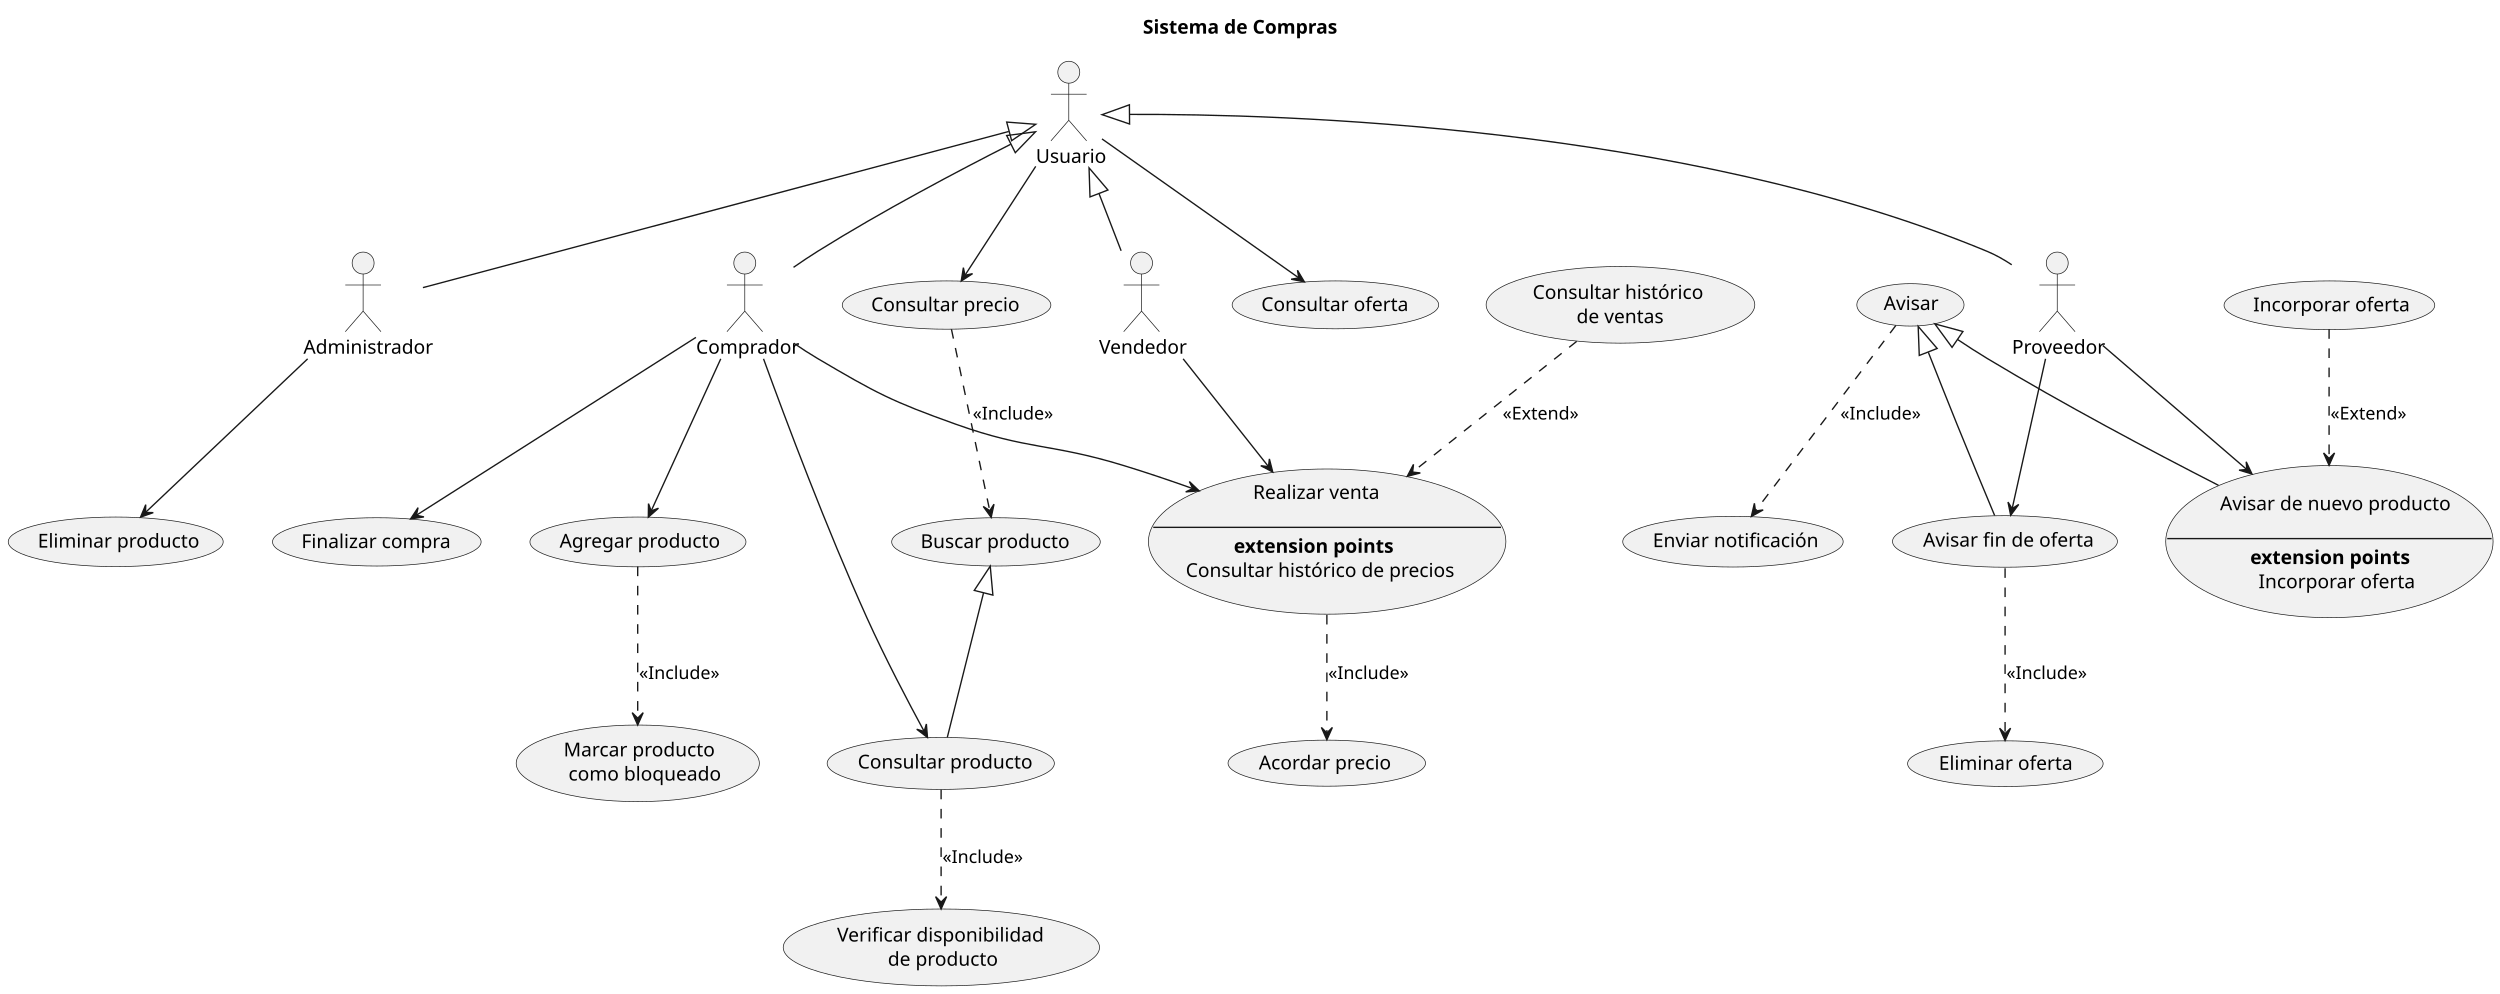
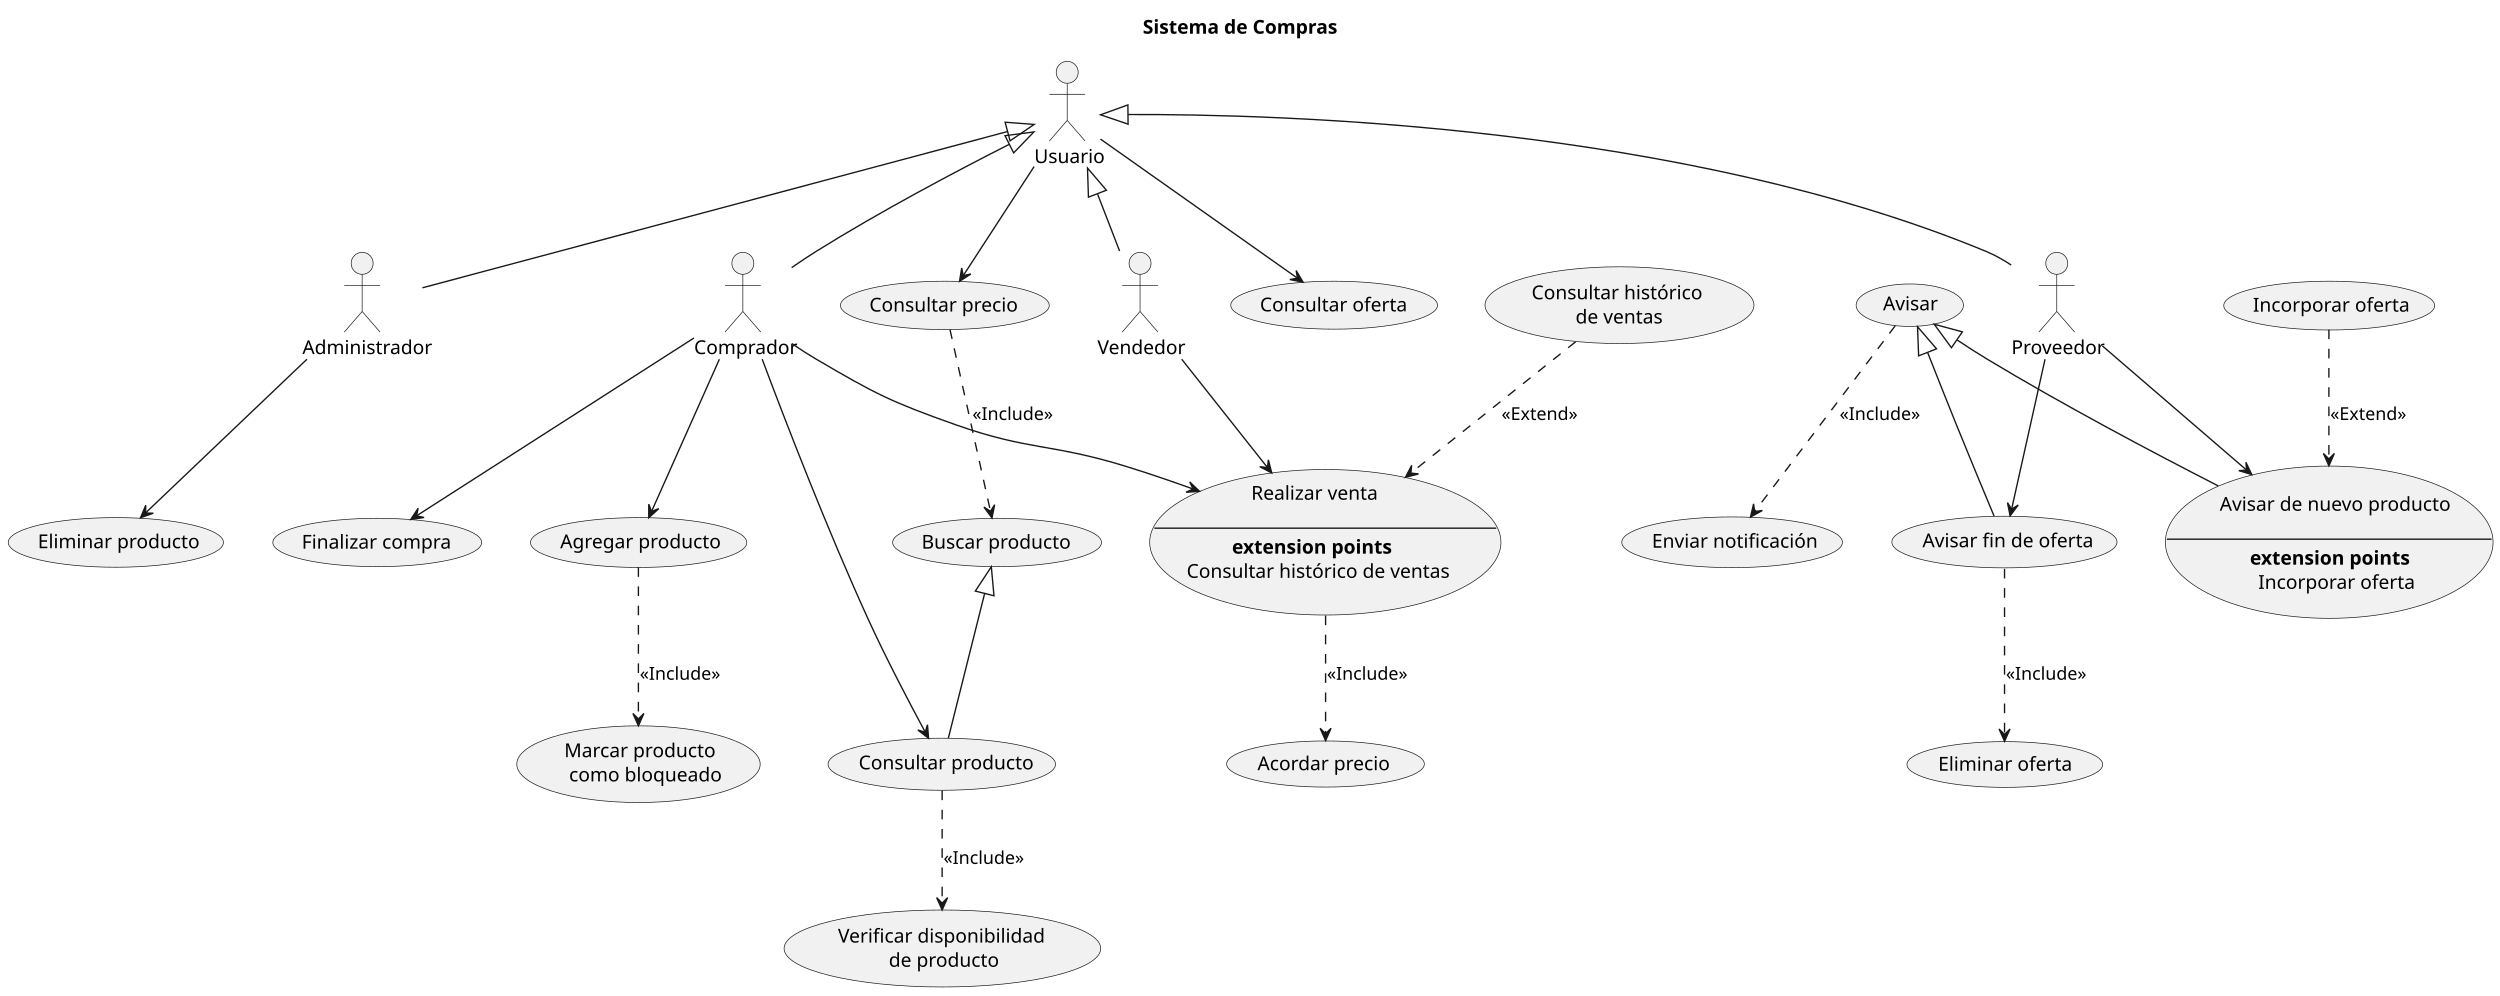
- <svg xmlns="http://www.w3.org/2000/svg" contentStyleType="text/css" height="724px" preserveAspectRatio="none" style="width:1821px;height:724px;background:#FFFFFF;" version="1.1" viewBox="0 0 1821 724" width="1821px" zoomAndPan="magnify">
+ <svg xmlns="http://www.w3.org/2000/svg" contentStyleType="text/css" height="724px" preserveAspectRatio="none" style="width:1819px;height:724px;background:#FFFFFF;" version="1.1" viewBox="0 0 1819 724" width="1819px" zoomAndPan="magnify">
  <defs />
  <g>
-     <rect fill="none" height="27.609" id="_title" style="stroke:none;stroke-width:1.0;" width="153" x="827.482" y="5" />
-     <text fill="#000000" font-family="sans-serif" font-size="14" font-weight="bold" lengthAdjust="spacing" textLength="143" x="832.482" y="24.533">Sistema de Compras</text>
+     <rect fill="none" height="27.609" id="_title" style="stroke:none;stroke-width:1.0;" width="153" x="826.482" y="5" />
+     <text fill="#000000" font-family="sans-serif" font-size="14" font-weight="bold" lengthAdjust="spacing" textLength="143" x="831.482" y="24.533">Sistema de Compras</text>
    <g id="elem_A1">
-       <ellipse cx="264.5" cy="191.609" fill="#F1F1F1" rx="8" ry="8" style="stroke:#181818;stroke-width:0.5;" />
-       <path d="M264.5,199.609 L264.5,226.609 M251.5,207.609 L277.5,207.609 M264.5,226.609 L251.5,241.609 M264.5,226.609 L277.5,241.609 " fill="none" style="stroke:#181818;stroke-width:0.5;" />
-       <text fill="#000000" font-family="sans-serif" font-size="14" lengthAdjust="spacing" textLength="87" x="221" y="257.643">Administrador</text>
+       <ellipse cx="263.5" cy="191.609" fill="#F1F1F1" rx="8" ry="8" style="stroke:#181818;stroke-width:0.5;" />
+       <path d="M263.5,199.609 L263.5,226.609 M250.5,207.609 L276.5,207.609 M263.5,226.609 L250.5,241.609 M263.5,226.609 L276.5,241.609 " fill="none" style="stroke:#181818;stroke-width:0.5;" />
+       <text fill="#000000" font-family="sans-serif" font-size="14" lengthAdjust="spacing" textLength="87" x="220" y="257.643">Administrador</text>
    </g>
    <g id="elem_A2">
-       <ellipse cx="542.5" cy="191.609" fill="#F1F1F1" rx="8" ry="8" style="stroke:#181818;stroke-width:0.5;" />
-       <path d="M542.5,199.609 L542.5,226.609 M529.5,207.609 L555.5,207.609 M542.5,226.609 L529.5,241.609 M542.5,226.609 L555.5,241.609 " fill="none" style="stroke:#181818;stroke-width:0.5;" />
-       <text fill="#000000" font-family="sans-serif" font-size="14" lengthAdjust="spacing" textLength="71" x="507" y="257.643">Comprador</text>
+       <ellipse cx="540.5" cy="191.609" fill="#F1F1F1" rx="8" ry="8" style="stroke:#181818;stroke-width:0.5;" />
+       <path d="M540.5,199.609 L540.5,226.609 M527.5,207.609 L553.5,207.609 M540.5,226.609 L527.5,241.609 M540.5,226.609 L553.5,241.609 " fill="none" style="stroke:#181818;stroke-width:0.5;" />
+       <text fill="#000000" font-family="sans-serif" font-size="14" lengthAdjust="spacing" textLength="71" x="505" y="257.643">Comprador</text>
    </g>
    <g id="elem_A3">
-       <ellipse cx="1498.5" cy="191.609" fill="#F1F1F1" rx="8" ry="8" style="stroke:#181818;stroke-width:0.5;" />
-       <path d="M1498.5,199.609 L1498.5,226.609 M1485.5,207.609 L1511.5,207.609 M1498.5,226.609 L1485.5,241.609 M1498.5,226.609 L1511.5,241.609 " fill="none" style="stroke:#181818;stroke-width:0.5;" />
-       <text fill="#000000" font-family="sans-serif" font-size="14" lengthAdjust="spacing" textLength="66" x="1465.5" y="257.643">Proveedor</text>
+       <ellipse cx="1496.5" cy="191.609" fill="#F1F1F1" rx="8" ry="8" style="stroke:#181818;stroke-width:0.5;" />
+       <path d="M1496.5,199.609 L1496.5,226.609 M1483.5,207.609 L1509.5,207.609 M1496.5,226.609 L1483.5,241.609 M1496.5,226.609 L1509.5,241.609 " fill="none" style="stroke:#181818;stroke-width:0.5;" />
+       <text fill="#000000" font-family="sans-serif" font-size="14" lengthAdjust="spacing" textLength="66" x="1463.5" y="257.643">Proveedor</text>
    </g>
    <g id="elem_A4">
-       <ellipse cx="778.5" cy="52.609" fill="#F1F1F1" rx="8" ry="8" style="stroke:#181818;stroke-width:0.5;" />
-       <path d="M778.5,60.609 L778.5,87.609 M765.5,68.609 L791.5,68.609 M778.5,87.609 L765.5,102.609 M778.5,87.609 L791.5,102.609 " fill="none" style="stroke:#181818;stroke-width:0.5;" />
-       <text fill="#000000" font-family="sans-serif" font-size="14" lengthAdjust="spacing" textLength="48" x="754.5" y="118.643">Usuario</text>
+       <ellipse cx="776.5" cy="52.609" fill="#F1F1F1" rx="8" ry="8" style="stroke:#181818;stroke-width:0.5;" />
+       <path d="M776.5,60.609 L776.5,87.609 M763.5,68.609 L789.5,68.609 M776.5,87.609 L763.5,102.609 M776.5,87.609 L789.5,102.609 " fill="none" style="stroke:#181818;stroke-width:0.5;" />
+       <text fill="#000000" font-family="sans-serif" font-size="14" lengthAdjust="spacing" textLength="48" x="752.5" y="118.643">Usuario</text>
    </g>
    <g id="elem_A5">
-       <ellipse cx="831.5" cy="191.609" fill="#F1F1F1" rx="8" ry="8" style="stroke:#181818;stroke-width:0.5;" />
-       <path d="M831.5,199.609 L831.5,226.609 M818.5,207.609 L844.5,207.609 M831.5,226.609 L818.5,241.609 M831.5,226.609 L844.5,241.609 " fill="none" style="stroke:#181818;stroke-width:0.5;" />
-       <text fill="#000000" font-family="sans-serif" font-size="14" lengthAdjust="spacing" textLength="62" x="800.5" y="257.643">Vendedor</text>
+       <ellipse cx="829.5" cy="191.609" fill="#F1F1F1" rx="8" ry="8" style="stroke:#181818;stroke-width:0.5;" />
+       <path d="M829.5,199.609 L829.5,226.609 M816.5,207.609 L842.5,207.609 M829.5,226.609 L816.5,241.609 M829.5,226.609 L842.5,241.609 " fill="none" style="stroke:#181818;stroke-width:0.5;" />
+       <text fill="#000000" font-family="sans-serif" font-size="14" lengthAdjust="spacing" textLength="62" x="798.5" y="257.643">Vendedor</text>
    </g>
    <g id="elem_UC1">
-       <ellipse cx="966.426" cy="555.895" fill="#F1F1F1" rx="71.926" ry="16.785" style="stroke:#181818;stroke-width:0.5;" />
-       <text fill="#000000" font-family="sans-serif" font-size="14" lengthAdjust="spacing" textLength="93" x="916.926" y="560.411">Acordar precio</text>
+       <ellipse cx="964.426" cy="555.895" fill="#F1F1F1" rx="71.926" ry="16.785" style="stroke:#181818;stroke-width:0.5;" />
+       <text fill="#000000" font-family="sans-serif" font-size="14" lengthAdjust="spacing" textLength="93" x="914.926" y="560.411">Acordar precio</text>
    </g>
    <g id="elem_UC2">
      <ellipse cx="464.682" cy="394.746" fill="#F1F1F1" rx="78.682" ry="18.136" style="stroke:#181818;stroke-width:0.5;" />
      <text fill="#000000" font-family="sans-serif" font-size="14" lengthAdjust="spacing" textLength="111" x="407.595" y="398.918">Agregar producto</text>
    </g>
    <g id="elem_UC3">
-       <ellipse cx="1391.562" cy="222.061" fill="#F1F1F1" rx="39.062" ry="15.452" style="stroke:#181818;stroke-width:0.5;" />
-       <text fill="#000000" font-family="sans-serif" font-size="14" lengthAdjust="spacing" textLength="39" x="1372.062" y="225.79">Avisar</text>
+       <ellipse cx="1389.562" cy="222.061" fill="#F1F1F1" rx="39.062" ry="15.452" style="stroke:#181818;stroke-width:0.5;" />
+       <text fill="#000000" font-family="sans-serif" font-size="14" lengthAdjust="spacing" textLength="39" x="1370.062" y="225.79">Avisar</text>
    </g>
    <g id="elem_UC4">
-       <ellipse cx="1696.732" cy="394.506" fill="#F1F1F1" rx="119.232" ry="55.396" style="stroke:#181818;stroke-width:0.5;" />
-       <text fill="#000000" font-family="sans-serif" font-size="14" lengthAdjust="spacing" textLength="162" x="1617.061" y="371.629">Avisar de nuevo producto</text>
-       <text fill="#000000" font-family="sans-serif" font-size="14" lengthAdjust="spacing" textLength="4" x="1696.061" y="389.238"> </text>
-       <line style="stroke:#181818;stroke-width:1.0;" x1="1578.593" x2="1814.871" y1="392.314" y2="392.314" />
-       <text fill="#000000" font-family="sans-serif" font-size="14" font-weight="bold" lengthAdjust="spacing" textLength="118" x="1639.061" y="410.847">extension points</text>
-       <text fill="#000000" font-family="sans-serif" font-size="14" lengthAdjust="spacing" textLength="106" x="1645.061" y="428.457">Incorporar oferta</text>
+       <ellipse cx="1694.732" cy="394.506" fill="#F1F1F1" rx="119.232" ry="55.396" style="stroke:#181818;stroke-width:0.5;" />
+       <text fill="#000000" font-family="sans-serif" font-size="14" lengthAdjust="spacing" textLength="162" x="1615.061" y="371.629">Avisar de nuevo producto</text>
+       <text fill="#000000" font-family="sans-serif" font-size="14" lengthAdjust="spacing" textLength="4" x="1694.061" y="389.238"> </text>
+       <line style="stroke:#181818;stroke-width:1.0;" x1="1576.593" x2="1812.871" y1="392.314" y2="392.314" />
+       <text fill="#000000" font-family="sans-serif" font-size="14" font-weight="bold" lengthAdjust="spacing" textLength="118" x="1637.061" y="410.847">extension points</text>
+       <text fill="#000000" font-family="sans-serif" font-size="14" lengthAdjust="spacing" textLength="106" x="1643.061" y="428.457">Incorporar oferta</text>
    </g>
    <g id="elem_UC5">
-       <ellipse cx="1460.42" cy="394.393" fill="#F1F1F1" rx="81.92" ry="18.784" style="stroke:#181818;stroke-width:0.5;" />
-       <text fill="#000000" font-family="sans-serif" font-size="14" lengthAdjust="spacing" textLength="119" x="1400.751" y="398.172">Avisar fin de oferta</text>
+       <ellipse cx="1458.42" cy="394.393" fill="#F1F1F1" rx="81.92" ry="18.784" style="stroke:#181818;stroke-width:0.5;" />
+       <text fill="#000000" font-family="sans-serif" font-size="14" lengthAdjust="spacing" textLength="119" x="1398.751" y="398.172">Avisar fin de oferta</text>
    </g>
    <g id="elem_UC6">
      <ellipse cx="725.476" cy="394.705" fill="#F1F1F1" rx="75.976" ry="17.595" style="stroke:#181818;stroke-width:0.5;" />
      <text fill="#000000" font-family="sans-serif" font-size="14" lengthAdjust="spacing" textLength="104" x="670.547" y="399.205">Buscar producto</text>
    </g>
    <g id="elem_UC7">
-       <ellipse cx="1180.346" cy="222.037" fill="#F1F1F1" rx="97.846" ry="27.928" style="stroke:#181818;stroke-width:0.5;" />
-       <text fill="#000000" font-family="sans-serif" font-size="14" lengthAdjust="spacing" textLength="118" x="1116.364" y="217.745">Consultar histórico</text>
-       <text fill="#000000" font-family="sans-serif" font-size="14" lengthAdjust="spacing" textLength="62" x="1148.364" y="235.355">de ventas</text>
+       <ellipse cx="1178.346" cy="222.037" fill="#F1F1F1" rx="97.846" ry="27.928" style="stroke:#181818;stroke-width:0.5;" />
+       <text fill="#000000" font-family="sans-serif" font-size="14" lengthAdjust="spacing" textLength="118" x="1114.364" y="217.745">Consultar histórico</text>
+       <text fill="#000000" font-family="sans-serif" font-size="14" lengthAdjust="spacing" textLength="62" x="1146.364" y="235.355">de ventas</text>
    </g>
    <g id="elem_UC8">
-       <ellipse cx="972.726" cy="222.054" fill="#F1F1F1" rx="75.226" ry="17.445" style="stroke:#181818;stroke-width:0.5;" />
-       <text fill="#000000" font-family="sans-serif" font-size="14" lengthAdjust="spacing" textLength="102" x="918.726" y="226.571">Consultar oferta</text>
+       <ellipse cx="970.726" cy="222.054" fill="#F1F1F1" rx="75.226" ry="17.445" style="stroke:#181818;stroke-width:0.5;" />
+       <text fill="#000000" font-family="sans-serif" font-size="14" lengthAdjust="spacing" textLength="102" x="916.726" y="226.571">Consultar oferta</text>
    </g>
    <g id="elem_UC9">
-       <ellipse cx="689.476" cy="222.205" fill="#F1F1F1" rx="75.976" ry="17.595" style="stroke:#181818;stroke-width:0.5;" />
-       <text fill="#000000" font-family="sans-serif" font-size="14" lengthAdjust="spacing" textLength="104" x="634.547" y="226.705">Consultar precio</text>
+       <ellipse cx="687.476" cy="222.205" fill="#F1F1F1" rx="75.976" ry="17.595" style="stroke:#181818;stroke-width:0.5;" />
+       <text fill="#000000" font-family="sans-serif" font-size="14" lengthAdjust="spacing" textLength="104" x="632.547" y="226.705">Consultar precio</text>
    </g>
    <g id="elem_UC10">
      <ellipse cx="685.252" cy="556.06" fill="#F1F1F1" rx="82.752" ry="18.95" style="stroke:#181818;stroke-width:0.5;" />
      <text fill="#000000" font-family="sans-serif" font-size="14" lengthAdjust="spacing" textLength="121" x="624.752" y="559.788">Consultar producto</text>
    </g>
    <g id="elem_UC11">
-       <ellipse cx="1460.711" cy="556.252" fill="#F1F1F1" rx="71.211" ry="16.642" style="stroke:#181818;stroke-width:0.5;" />
-       <text fill="#000000" font-family="sans-serif" font-size="14" lengthAdjust="spacing" textLength="91" x="1412.211" y="560.768">Eliminar oferta</text>
+       <ellipse cx="1458.711" cy="556.252" fill="#F1F1F1" rx="71.211" ry="16.642" style="stroke:#181818;stroke-width:0.5;" />
+       <text fill="#000000" font-family="sans-serif" font-size="14" lengthAdjust="spacing" textLength="91" x="1410.211" y="560.768">Eliminar oferta</text>
    </g>
    <g id="elem_UC12">
      <ellipse cx="84.288" cy="394.667" fill="#F1F1F1" rx="78.288" ry="18.058" style="stroke:#181818;stroke-width:0.5;" />
      <text fill="#000000" font-family="sans-serif" font-size="14" lengthAdjust="spacing" textLength="110" x="27.515" y="398.887">Eliminar producto</text>
    </g>
    <g id="elem_UC13">
-       <ellipse cx="1262.283" cy="394.566" fill="#F1F1F1" rx="80.283" ry="18.456" style="stroke:#181818;stroke-width:0.5;" />
-       <text fill="#000000" font-family="sans-serif" font-size="14" lengthAdjust="spacing" textLength="115" x="1203.919" y="398.543">Enviar notificación</text>
+       <ellipse cx="1260.283" cy="394.566" fill="#F1F1F1" rx="80.283" ry="18.456" style="stroke:#181818;stroke-width:0.5;" />
+       <text fill="#000000" font-family="sans-serif" font-size="14" lengthAdjust="spacing" textLength="115" x="1201.919" y="398.543">Enviar notificación</text>
    </g>
    <g id="elem_UC14">
      <ellipse cx="274.476" cy="394.705" fill="#F1F1F1" rx="75.976" ry="17.595" style="stroke:#181818;stroke-width:0.5;" />
      <text fill="#000000" font-family="sans-serif" font-size="14" lengthAdjust="spacing" textLength="104" x="219.547" y="399.205">Finalizar compra</text>
    </g>
    <g id="elem_UC15">
-       <ellipse cx="1696.736" cy="222.357" fill="#F1F1F1" rx="76.736" ry="17.747" style="stroke:#181818;stroke-width:0.5;" />
-       <text fill="#000000" font-family="sans-serif" font-size="14" lengthAdjust="spacing" textLength="106" x="1641.201" y="226.765">Incorporar oferta</text>
+       <ellipse cx="1694.736" cy="222.357" fill="#F1F1F1" rx="76.736" ry="17.747" style="stroke:#181818;stroke-width:0.5;" />
+       <text fill="#000000" font-family="sans-serif" font-size="14" lengthAdjust="spacing" textLength="106" x="1639.201" y="226.765">Incorporar oferta</text>
    </g>
    <g id="elem_UC16">
      <ellipse cx="464.56" cy="556.013" fill="#F1F1F1" rx="88.56" ry="27.903" style="stroke:#181818;stroke-width:0.5;" />
      <text fill="#000000" font-family="sans-serif" font-size="14" lengthAdjust="spacing" textLength="104" x="410.56" y="550.937">Marcar producto</text>
      <text fill="#000000" font-family="sans-serif" font-size="14" lengthAdjust="spacing" textLength="105" x="414.06" y="568.546">como bloqueado</text>
    </g>
    <g id="elem_UC17">
-       <ellipse cx="966.692" cy="394.493" fill="#F1F1F1" rx="130.192" ry="52.883" style="stroke:#181818;stroke-width:0.5;" />
-       <text fill="#000000" font-family="sans-serif" font-size="14" lengthAdjust="spacing" textLength="90" x="912.701" y="363.436">Realizar venta</text>
-       <text fill="#000000" font-family="sans-serif" font-size="14" lengthAdjust="spacing" textLength="4" x="955.701" y="381.045"> </text>
-       <line style="stroke:#181818;stroke-width:1.0;" x1="840.028" x2="1093.356" y1="384.122" y2="384.122" />
-       <text fill="#000000" font-family="sans-serif" font-size="14" font-weight="bold" lengthAdjust="spacing" textLength="118" x="898.701" y="402.655">extension points</text>
-       <text fill="#000000" font-family="sans-serif" font-size="14" lengthAdjust="spacing" textLength="188" x="863.701" y="420.264">Consultar histórico de precios</text>
+       <ellipse cx="964.298" cy="394.552" fill="#F1F1F1" rx="127.798" ry="52.943" style="stroke:#181818;stroke-width:0.5;" />
+       <text fill="#000000" font-family="sans-serif" font-size="14" lengthAdjust="spacing" textLength="90" x="910.401" y="363.616">Realizar venta</text>
+       <text fill="#000000" font-family="sans-serif" font-size="14" lengthAdjust="spacing" textLength="4" x="953.401" y="381.226"> </text>
+       <line style="stroke:#181818;stroke-width:1.0;" x1="839.918" x2="1088.677" y1="384.302" y2="384.302" />
+       <text fill="#000000" font-family="sans-serif" font-size="14" font-weight="bold" lengthAdjust="spacing" textLength="118" x="896.401" y="402.835">extension points</text>
+       <text fill="#000000" font-family="sans-serif" font-size="14" lengthAdjust="spacing" textLength="184" x="863.401" y="420.445">Consultar histórico de ventas</text>
    </g>
    <g id="elem_UC18">
      <ellipse cx="685.697" cy="690.118" fill="#F1F1F1" rx="115.197" ry="28.009" style="stroke:#181818;stroke-width:0.5;" />
      <text fill="#000000" font-family="sans-serif" font-size="14" lengthAdjust="spacing" textLength="142" x="609.697" y="685.83">Verificar disponibilidad</text>
      <text fill="#000000" font-family="sans-serif" font-size="14" lengthAdjust="spacing" textLength="76" x="646.697" y="703.44">de producto</text>
    </g>
    <g id="link_A1_UC12">
-       <path d="M224.1,261.369 C187.6,295.949 135.26,345.529 106.14,373.109 " fill="none" id="A1-to-UC12" style="stroke:#181818;stroke-width:1.0;" />
-       <polygon fill="#181818" points="102.37,376.689,111.652,373.396,105.997,373.248,106.146,367.593,102.37,376.689" style="stroke:#181818;stroke-width:1.0;" />
+       <path d="M223.33,261.369 C187.03,295.949 134.98,345.529 106.02,373.109 " fill="none" id="A1-to-UC12" style="stroke:#181818;stroke-width:1.0;" />
+       <polygon fill="#181818" points="102.27,376.689,111.552,373.396,105.897,373.248,106.046,367.593,102.27,376.689" style="stroke:#181818;stroke-width:1.0;" />
    </g>
    <g id="link_A2_UC2">
-       <path d="M525,261.369 C509.37,295.529 487.05,344.319 474.35,372.089 " fill="none" id="A2-to-UC2" style="stroke:#181818;stroke-width:1.0;" />
-       <polygon fill="#181818" points="472.24,376.689,479.63,370.179,474.326,372.145,472.36,366.841,472.24,376.689" style="stroke:#181818;stroke-width:1.0;" />
+       <path d="M523.44,261.369 C508.22,295.529 486.47,344.319 474.09,372.089 " fill="none" id="A2-to-UC2" style="stroke:#181818;stroke-width:1.0;" />
+       <polygon fill="#181818" points="472.04,376.689,479.347,370.085,474.068,372.119,472.034,366.841,472.04,376.689" style="stroke:#181818;stroke-width:1.0;" />
    </g>
    <g id="link_A2_UC10">
-       <path d="M556.15,261.349 C572.69,306.869 602.05,384.919 631.5,450.109 C644.6,479.109 661.67,511.559 673.08,532.599 " fill="none" id="A2-to-UC10" style="stroke:#181818;stroke-width:1.0;" />
-       <polygon fill="#181818" points="675.57,537.169,674.772,527.353,673.176,532.78,667.749,531.184,675.57,537.169" style="stroke:#181818;stroke-width:1.0;" />
+       <path d="M554.56,261.319 C571.59,306.809 601.71,384.829 631.5,450.109 C644.71,479.059 661.76,511.519 673.13,532.579 " fill="none" id="A2-to-UC10" style="stroke:#181818;stroke-width:1.0;" />
+       <polygon fill="#181818" points="675.61,537.149,674.837,527.331,673.227,532.754,667.804,531.144,675.61,537.149" style="stroke:#181818;stroke-width:1.0;" />
    </g>
    <g id="link_A2_UC14">
-       <path d="M506.91,245.749 C453.28,279.869 352.79,343.799 303.4,375.219 " fill="none" id="A2-to-UC14" style="stroke:#181818;stroke-width:1.0;" />
-       <polygon fill="#181818" points="299.07,377.979,308.81,376.516,303.286,375.292,304.51,369.769,299.07,377.979" style="stroke:#181818;stroke-width:1.0;" />
+       <path d="M504.9,245.929 C451.58,280.099 352.03,343.909 303.12,375.269 " fill="none" id="A2-to-UC14" style="stroke:#181818;stroke-width:1.0;" />
+       <polygon fill="#181818" points="298.83,378.009,308.566,376.522,303.04,375.312,304.25,369.786,298.83,378.009" style="stroke:#181818;stroke-width:1.0;" />
    </g>
    <g id="link_A2_UC17">
-       <path d="M578.13,249.959 C583.83,253.869 589.75,257.719 595.5,261.109 C638.31,286.359 649.68,292.419 696.5,309.109 C749.1,327.859 765.11,322.769 818.5,339.109 C834.75,344.079 851.83,349.849 868.37,355.729 " fill="none" id="A2-to-UC17" style="stroke:#181818;stroke-width:1.0;" />
-       <polygon fill="#181818" points="873.48,357.559,866.352,350.763,868.772,355.876,863.659,358.296,873.48,357.559" style="stroke:#181818;stroke-width:1.0;" />
+       <path d="M576.12,249.979 C581.82,253.889 587.74,257.729 593.5,261.109 C636.7,286.479 648.26,292.419 695.5,309.109 C748.56,327.849 764.71,322.579 818.5,339.109 C834.55,344.049 851.41,349.789 867.73,355.669 " fill="none" id="A2-to-UC17" style="stroke:#181818;stroke-width:1.0;" />
+       <polygon fill="#181818" points="872.77,357.489,865.667,350.667,868.068,355.789,862.946,358.19,872.77,357.489" style="stroke:#181818;stroke-width:1.0;" />
    </g>
    <g id="link_A3_UC4">
-       <path d="M1531.64,251.649 C1560.1,276.149 1601.84,312.099 1636.2,341.689 " fill="none" id="A3-to-UC4" style="stroke:#181818;stroke-width:1.0;" />
-       <polygon fill="#181818" points="1640.36,345.259,1636.13,336.365,1636.564,342.005,1630.924,342.439,1640.36,345.259" style="stroke:#181818;stroke-width:1.0;" />
+       <path d="M1529.64,251.649 C1558.1,276.149 1599.84,312.099 1634.2,341.689 " fill="none" id="A3-to-UC4" style="stroke:#181818;stroke-width:1.0;" />
+       <polygon fill="#181818" points="1638.36,345.259,1634.13,336.365,1634.564,342.005,1628.924,342.439,1638.36,345.259" style="stroke:#181818;stroke-width:1.0;" />
    </g>
    <g id="link_A3_UC5">
-       <path d="M1489.97,261.369 C1482.51,294.829 1471.93,342.339 1465.68,370.359 " fill="none" id="A3-to-UC5" style="stroke:#181818;stroke-width:1.0;" />
-       <polygon fill="#181818" points="1464.57,375.359,1470.432,367.445,1465.658,370.479,1462.624,365.705,1464.57,375.359" style="stroke:#181818;stroke-width:1.0;" />
+       <path d="M1487.97,261.369 C1480.51,294.829 1469.93,342.339 1463.68,370.359 " fill="none" id="A3-to-UC5" style="stroke:#181818;stroke-width:1.0;" />
+       <polygon fill="#181818" points="1462.57,375.359,1468.432,367.445,1463.658,370.479,1460.624,365.705,1462.57,375.359" style="stroke:#181818;stroke-width:1.0;" />
    </g>
    <g id="link_A4_UC8">
-       <path d="M802.68,101.179 C839.08,126.889 907.74,175.379 945.66,202.149 " fill="none" id="A4-to-UC8" style="stroke:#181818;stroke-width:1.0;" />
-       <polygon fill="#181818" points="950.12,205.309,945.076,196.85,946.036,202.425,940.461,203.384,950.12,205.309" style="stroke:#181818;stroke-width:1.0;" />
+       <path d="M800.68,101.179 C837.08,126.889 905.74,175.379 943.66,202.149 " fill="none" id="A4-to-UC8" style="stroke:#181818;stroke-width:1.0;" />
+       <polygon fill="#181818" points="948.12,205.309,943.076,196.85,944.036,202.425,938.461,203.384,948.12,205.309" style="stroke:#181818;stroke-width:1.0;" />
    </g>
    <g id="link_A4_UC9">
-       <path d="M754.42,121.179 C737.88,146.629 716.55,179.469 702.94,200.419 " fill="none" id="A4-to-UC9" style="stroke:#181818;stroke-width:1.0;" />
-       <polygon fill="#181818" points="700.16,204.699,708.426,199.344,702.89,200.511,701.724,194.976,700.16,204.699" style="stroke:#181818;stroke-width:1.0;" />
+       <path d="M752.42,121.179 C735.88,146.629 714.55,179.469 700.94,200.419 " fill="none" id="A4-to-UC9" style="stroke:#181818;stroke-width:1.0;" />
+       <polygon fill="#181818" points="698.16,204.699,706.426,199.344,700.89,200.511,699.724,194.976,698.16,204.699" style="stroke:#181818;stroke-width:1.0;" />
    </g>
    <g id="link_A5_UC17">
-       <path d="M861.8,261.369 C880.1,284.489 903.7,314.299 923.87,339.769 " fill="none" id="A5-to-UC17" style="stroke:#181818;stroke-width:1.0;" />
-       <polygon fill="#181818" points="927.07,343.809,924.618,334.271,923.966,339.89,918.347,339.237,927.07,343.809" style="stroke:#181818;stroke-width:1.0;" />
+       <path d="M859.8,261.369 C878.17,284.579 901.89,314.539 922.11,340.069 " fill="none" id="A5-to-UC17" style="stroke:#181818;stroke-width:1.0;" />
+       <polygon fill="#181818" points="925.32,344.129,922.868,334.591,922.216,340.21,916.597,339.557,925.32,344.129" style="stroke:#181818;stroke-width:1.0;" />
    </g>
    <g id="link_A4_A1">
-       <path d="M734.82,95.749 C637.74,121.629 405.01,183.659 308.05,209.499 " fill="none" id="A4-backto-A1" style="stroke:#181818;stroke-width:1.0;" />
-       <polygon fill="none" points="733.27,88.919,754.4,90.529,736.88,102.449,733.27,88.919" style="stroke:#181818;stroke-width:1.0;" />
+       <path d="M732.93,95.749 C636.18,121.579 404.36,183.489 307.35,209.399 " fill="none" id="A4-backto-A1" style="stroke:#181818;stroke-width:1.0;" />
+       <polygon fill="none" points="731.32,88.929,752.45,90.529,734.93,102.459,731.32,88.929" style="stroke:#181818;stroke-width:1.0;" />
    </g>
    <g id="link_A4_A2">
-       <path d="M736.17,105.089 C698.52,124.189 642.33,153.819 595.5,183.109 C589.74,186.709 583.77,190.709 578,194.729 " fill="none" id="A4-backto-A2" style="stroke:#181818;stroke-width:1.0;" />
-       <polygon fill="none" points="733.25,98.719,754.27,95.989,739.54,111.229,733.25,98.719" style="stroke:#181818;stroke-width:1.0;" />
+       <path d="M734.17,105.089 C696.52,124.189 640.33,153.819 593.5,183.109 C587.74,186.709 581.77,190.709 576,194.729 " fill="none" id="A4-backto-A2" style="stroke:#181818;stroke-width:1.0;" />
+       <polygon fill="none" points="731.25,98.719,752.27,95.989,737.54,111.229,731.25,98.719" style="stroke:#181818;stroke-width:1.0;" />
    </g>
    <g id="link_A4_A3">
-       <path d="M822.8,83.329 C932.96,82.929 1226.36,91.269 1447.5,183.109 C1453.62,185.649 1459.67,189.089 1465.35,192.859 " fill="none" id="A4-backto-A3" style="stroke:#181818;stroke-width:1.0;" />
-       <polygon fill="none" points="822.78,90.329,802.72,83.519,822.66,76.329,822.78,90.329" style="stroke:#181818;stroke-width:1.0;" />
+       <path d="M820.8,83.329 C930.96,82.929 1224.36,91.269 1445.5,183.109 C1451.62,185.649 1457.67,189.089 1463.35,192.859 " fill="none" id="A4-backto-A3" style="stroke:#181818;stroke-width:1.0;" />
+       <polygon fill="none" points="820.78,90.329,800.72,83.519,820.66,76.329,820.78,90.329" style="stroke:#181818;stroke-width:1.0;" />
    </g>
    <g id="link_A4_A5">
-       <path d="M800.63,141.309 C806.02,155.259 811.67,169.839 816.63,182.679 " fill="none" id="A4-backto-A5" style="stroke:#181818;stroke-width:1.0;" />
-       <polygon fill="none" points="793.95,143.449,793.26,122.269,807.01,138.399,793.95,143.449" style="stroke:#181818;stroke-width:1.0;" />
+       <path d="M798.63,141.309 C804.02,155.259 809.67,169.839 814.63,182.679 " fill="none" id="A4-backto-A5" style="stroke:#181818;stroke-width:1.0;" />
+       <polygon fill="none" points="791.95,143.449,791.26,122.269,805.01,138.399,791.95,143.449" style="stroke:#181818;stroke-width:1.0;" />
    </g>
    <g id="link_UC3_UC4">
-       <path d="M1426.05,247.399 C1433.06,252.089 1440.45,256.859 1447.5,261.109 C1502.54,294.299 1566.59,328.279 1615.95,353.529 " fill="none" id="UC3-backto-UC4" style="stroke:#181818;stroke-width:1.0;" />
-       <polygon fill="none" points="1421.87,253.019,1409.34,235.929,1429.79,241.469,1421.87,253.019" style="stroke:#181818;stroke-width:1.0;" />
+       <path d="M1424.05,247.399 C1431.06,252.089 1438.45,256.859 1445.5,261.109 C1500.54,294.299 1564.59,328.279 1613.95,353.529 " fill="none" id="UC3-backto-UC4" style="stroke:#181818;stroke-width:1.0;" />
+       <polygon fill="none" points="1419.87,253.019,1407.34,235.929,1427.79,241.469,1419.87,253.019" style="stroke:#181818;stroke-width:1.0;" />
    </g>
    <g id="link_UC3_UC5">
-       <path d="M1404.59,256.589 C1410.86,272.519 1418.5,291.819 1425.5,309.109 C1434.79,332.069 1445.76,358.429 1452.9,375.509 " fill="none" id="UC3-backto-UC5" style="stroke:#181818;stroke-width:1.0;" />
-       <polygon fill="none" points="1397.99,258.919,1397.2,237.749,1411.02,253.809,1397.99,258.919" style="stroke:#181818;stroke-width:1.0;" />
+       <path d="M1402.59,256.589 C1408.86,272.519 1416.5,291.819 1423.5,309.109 C1432.79,332.069 1443.76,358.429 1450.9,375.509 " fill="none" id="UC3-backto-UC5" style="stroke:#181818;stroke-width:1.0;" />
+       <polygon fill="none" points="1395.99,258.919,1395.2,237.749,1409.02,253.809,1395.99,258.919" style="stroke:#181818;stroke-width:1.0;" />
    </g>
    <g id="link_UC6_UC10">
      <path d="M716.38,431.979 C708.15,464.799 696.38,511.709 690.01,537.109 " fill="none" id="UC6-backto-UC10" style="stroke:#181818;stroke-width:1.0;" />
      <polygon fill="none" points="709.64,430.069,721.29,412.379,723.22,433.479,709.64,430.069" style="stroke:#181818;stroke-width:1.0;" />
    </g>
    <g id="link_UC7_UC17">
-       <path d="M1148.46,248.639 C1117.07,273.639 1068.39,312.429 1029.28,343.589 " fill="none" id="UC7-to-UC17" style="stroke:#181818;stroke-width:1.0;stroke-dasharray:7.0,7.0;" />
-       <polygon fill="#181818" points="1025.04,346.969,1034.573,344.496,1028.953,343.856,1029.592,338.236,1025.04,346.969" style="stroke:#181818;stroke-width:1.0;" />
-       <text fill="#000000" font-family="sans-serif" font-size="13" lengthAdjust="spacing" textLength="55" x="1094.5" y="305.604">«Extend»</text>
+       <path d="M1146.46,248.639 C1114.96,273.729 1066.04,312.709 1026.86,343.929 " fill="none" id="UC7-to-UC17" style="stroke:#181818;stroke-width:1.0;stroke-dasharray:7.0,7.0;" />
+       <polygon fill="#181818" points="1022.61,347.309,1032.138,344.815,1026.516,344.188,1027.143,338.566,1022.61,347.309" style="stroke:#181818;stroke-width:1.0;" />
+       <text fill="#000000" font-family="sans-serif" font-size="13" lengthAdjust="spacing" textLength="55" x="1092.5" y="305.604">«Extend»</text>
    </g>
    <g id="link_UC15_UC4">
-       <path d="M1696.5,239.769 C1696.5,261.399 1696.5,300.339 1696.5,333.619 " fill="none" id="UC15-to-UC4" style="stroke:#181818;stroke-width:1.0;stroke-dasharray:7.0,7.0;" />
-       <polygon fill="#181818" points="1696.5,338.919,1700.5,329.919,1696.5,333.919,1692.5,329.919,1696.5,338.919" style="stroke:#181818;stroke-width:1.0;" />
-       <text fill="#000000" font-family="sans-serif" font-size="13" lengthAdjust="spacing" textLength="55" x="1697.5" y="305.604">«Extend»</text>
+       <path d="M1694.5,239.769 C1694.5,261.399 1694.5,300.339 1694.5,333.619 " fill="none" id="UC15-to-UC4" style="stroke:#181818;stroke-width:1.0;stroke-dasharray:7.0,7.0;" />
+       <polygon fill="#181818" points="1694.5,338.919,1698.5,329.919,1694.5,333.919,1690.5,329.919,1694.5,338.919" style="stroke:#181818;stroke-width:1.0;" />
+       <text fill="#000000" font-family="sans-serif" font-size="13" lengthAdjust="spacing" textLength="55" x="1695.5" y="305.604">«Extend»</text>
    </g>
    <g id="link_UC2_UC16">
      <path d="M464.5,412.679 C464.5,438.919 464.5,489.619 464.5,522.909 " fill="none" id="UC2-to-UC16" style="stroke:#181818;stroke-width:1.0;stroke-dasharray:7.0,7.0;" />
      <polygon fill="#181818" points="464.5,528.099,468.5,519.099,464.5,523.099,460.5,519.099,464.5,528.099" style="stroke:#181818;stroke-width:1.0;" />
      <text fill="#000000" font-family="sans-serif" font-size="13" lengthAdjust="spacing" textLength="55" x="465.5" y="494.604">«Include»</text>
    </g>
    <g id="link_UC3_UC13">
-       <path d="M1380.94,237.059 C1358.45,266.789 1305.67,336.559 1278.81,372.049 " fill="none" id="UC3-to-UC13" style="stroke:#181818;stroke-width:1.0;stroke-dasharray:7.0,7.0;" />
-       <polygon fill="#181818" points="1275.67,376.199,1284.289,371.434,1278.686,372.211,1277.908,366.608,1275.67,376.199" style="stroke:#181818;stroke-width:1.0;" />
-       <text fill="#000000" font-family="sans-serif" font-size="13" lengthAdjust="spacing" textLength="55" x="1340.5" y="305.604">«Include»</text>
+       <path d="M1378.94,237.059 C1356.45,266.789 1303.67,336.559 1276.81,372.049 " fill="none" id="UC3-to-UC13" style="stroke:#181818;stroke-width:1.0;stroke-dasharray:7.0,7.0;" />
+       <polygon fill="#181818" points="1273.67,376.199,1282.289,371.434,1276.686,372.211,1275.908,366.608,1273.67,376.199" style="stroke:#181818;stroke-width:1.0;" />
+       <text fill="#000000" font-family="sans-serif" font-size="13" lengthAdjust="spacing" textLength="55" x="1338.5" y="305.604">«Include»</text>
    </g>
    <g id="link_UC5_UC11">
-       <path d="M1460.5,413.909 C1460.5,443.759 1460.5,502.779 1460.5,534.229 " fill="none" id="UC5-to-UC11" style="stroke:#181818;stroke-width:1.0;stroke-dasharray:7.0,7.0;" />
-       <polygon fill="#181818" points="1460.5,539.399,1464.5,530.399,1460.5,534.399,1456.5,530.399,1460.5,539.399" style="stroke:#181818;stroke-width:1.0;" />
-       <text fill="#000000" font-family="sans-serif" font-size="13" lengthAdjust="spacing" textLength="55" x="1461.5" y="494.604">«Include»</text>
+       <path d="M1458.5,413.909 C1458.5,443.759 1458.5,502.779 1458.5,534.229 " fill="none" id="UC5-to-UC11" style="stroke:#181818;stroke-width:1.0;stroke-dasharray:7.0,7.0;" />
+       <polygon fill="#181818" points="1458.5,539.399,1462.5,530.399,1458.5,534.399,1454.5,530.399,1458.5,539.399" style="stroke:#181818;stroke-width:1.0;" />
+       <text fill="#000000" font-family="sans-serif" font-size="13" lengthAdjust="spacing" textLength="55" x="1459.5" y="494.604">«Include»</text>
    </g>
    <g id="link_UC9_UC6">
-       <path d="M693.02,239.769 C699.55,270.709 713.55,337.039 720.86,371.619 " fill="none" id="UC9-to-UC6" style="stroke:#181818;stroke-width:1.0;stroke-dasharray:7.0,7.0;" />
-       <polygon fill="#181818" points="721.97,376.879,724.036,367.25,720.943,371.986,716.206,368.893,721.97,376.879" style="stroke:#181818;stroke-width:1.0;" />
-       <text fill="#000000" font-family="sans-serif" font-size="13" lengthAdjust="spacing" textLength="55" x="708.5" y="305.604">«Include»</text>
+       <path d="M691.21,239.769 C698.11,270.709 712.89,337.039 720.6,371.619 " fill="none" id="UC9-to-UC6" style="stroke:#181818;stroke-width:1.0;stroke-dasharray:7.0,7.0;" />
+       <polygon fill="#181818" points="721.77,376.879,723.716,367.225,720.682,371.999,715.908,368.965,721.77,376.879" style="stroke:#181818;stroke-width:1.0;" />
+       <text fill="#000000" font-family="sans-serif" font-size="13" lengthAdjust="spacing" textLength="55" x="707.5" y="305.604">«Include»</text>
    </g>
    <g id="link_UC10_UC18">
      <path d="M685.5,575.189 C685.5,596.239 685.5,631.399 685.5,657.099 " fill="none" id="UC10-to-UC18" style="stroke:#181818;stroke-width:1.0;stroke-dasharray:7.0,7.0;" />
      <polygon fill="#181818" points="685.5,662.109,689.5,653.109,685.5,657.109,681.5,653.109,685.5,662.109" style="stroke:#181818;stroke-width:1.0;" />
      <text fill="#000000" font-family="sans-serif" font-size="13" lengthAdjust="spacing" textLength="55" x="686.5" y="628.605">«Include»</text>
    </g>
    <g id="link_UC17_UC1">
-       <path d="M966.5,447.839 C966.5,476.979 966.5,511.719 966.5,533.599 " fill="none" id="UC17-to-UC1" style="stroke:#181818;stroke-width:1.0;stroke-dasharray:7.0,7.0;" />
-       <polygon fill="#181818" points="966.5,538.869,970.5,529.869,966.5,533.869,962.5,529.869,966.5,538.869" style="stroke:#181818;stroke-width:1.0;" />
-       <text fill="#000000" font-family="sans-serif" font-size="13" lengthAdjust="spacing" textLength="55" x="967.5" y="494.604">«Include»</text>
+       <path d="M964.5,447.839 C964.5,476.979 964.5,511.719 964.5,533.599 " fill="none" id="UC17-to-UC1" style="stroke:#181818;stroke-width:1.0;stroke-dasharray:7.0,7.0;" />
+       <polygon fill="#181818" points="964.5,538.869,968.5,529.869,964.5,533.869,960.5,529.869,964.5,538.869" style="stroke:#181818;stroke-width:1.0;" />
+       <text fill="#000000" font-family="sans-serif" font-size="13" lengthAdjust="spacing" textLength="55" x="965.5" y="494.604">«Include»</text>
    </g>
  </g>
</svg>
